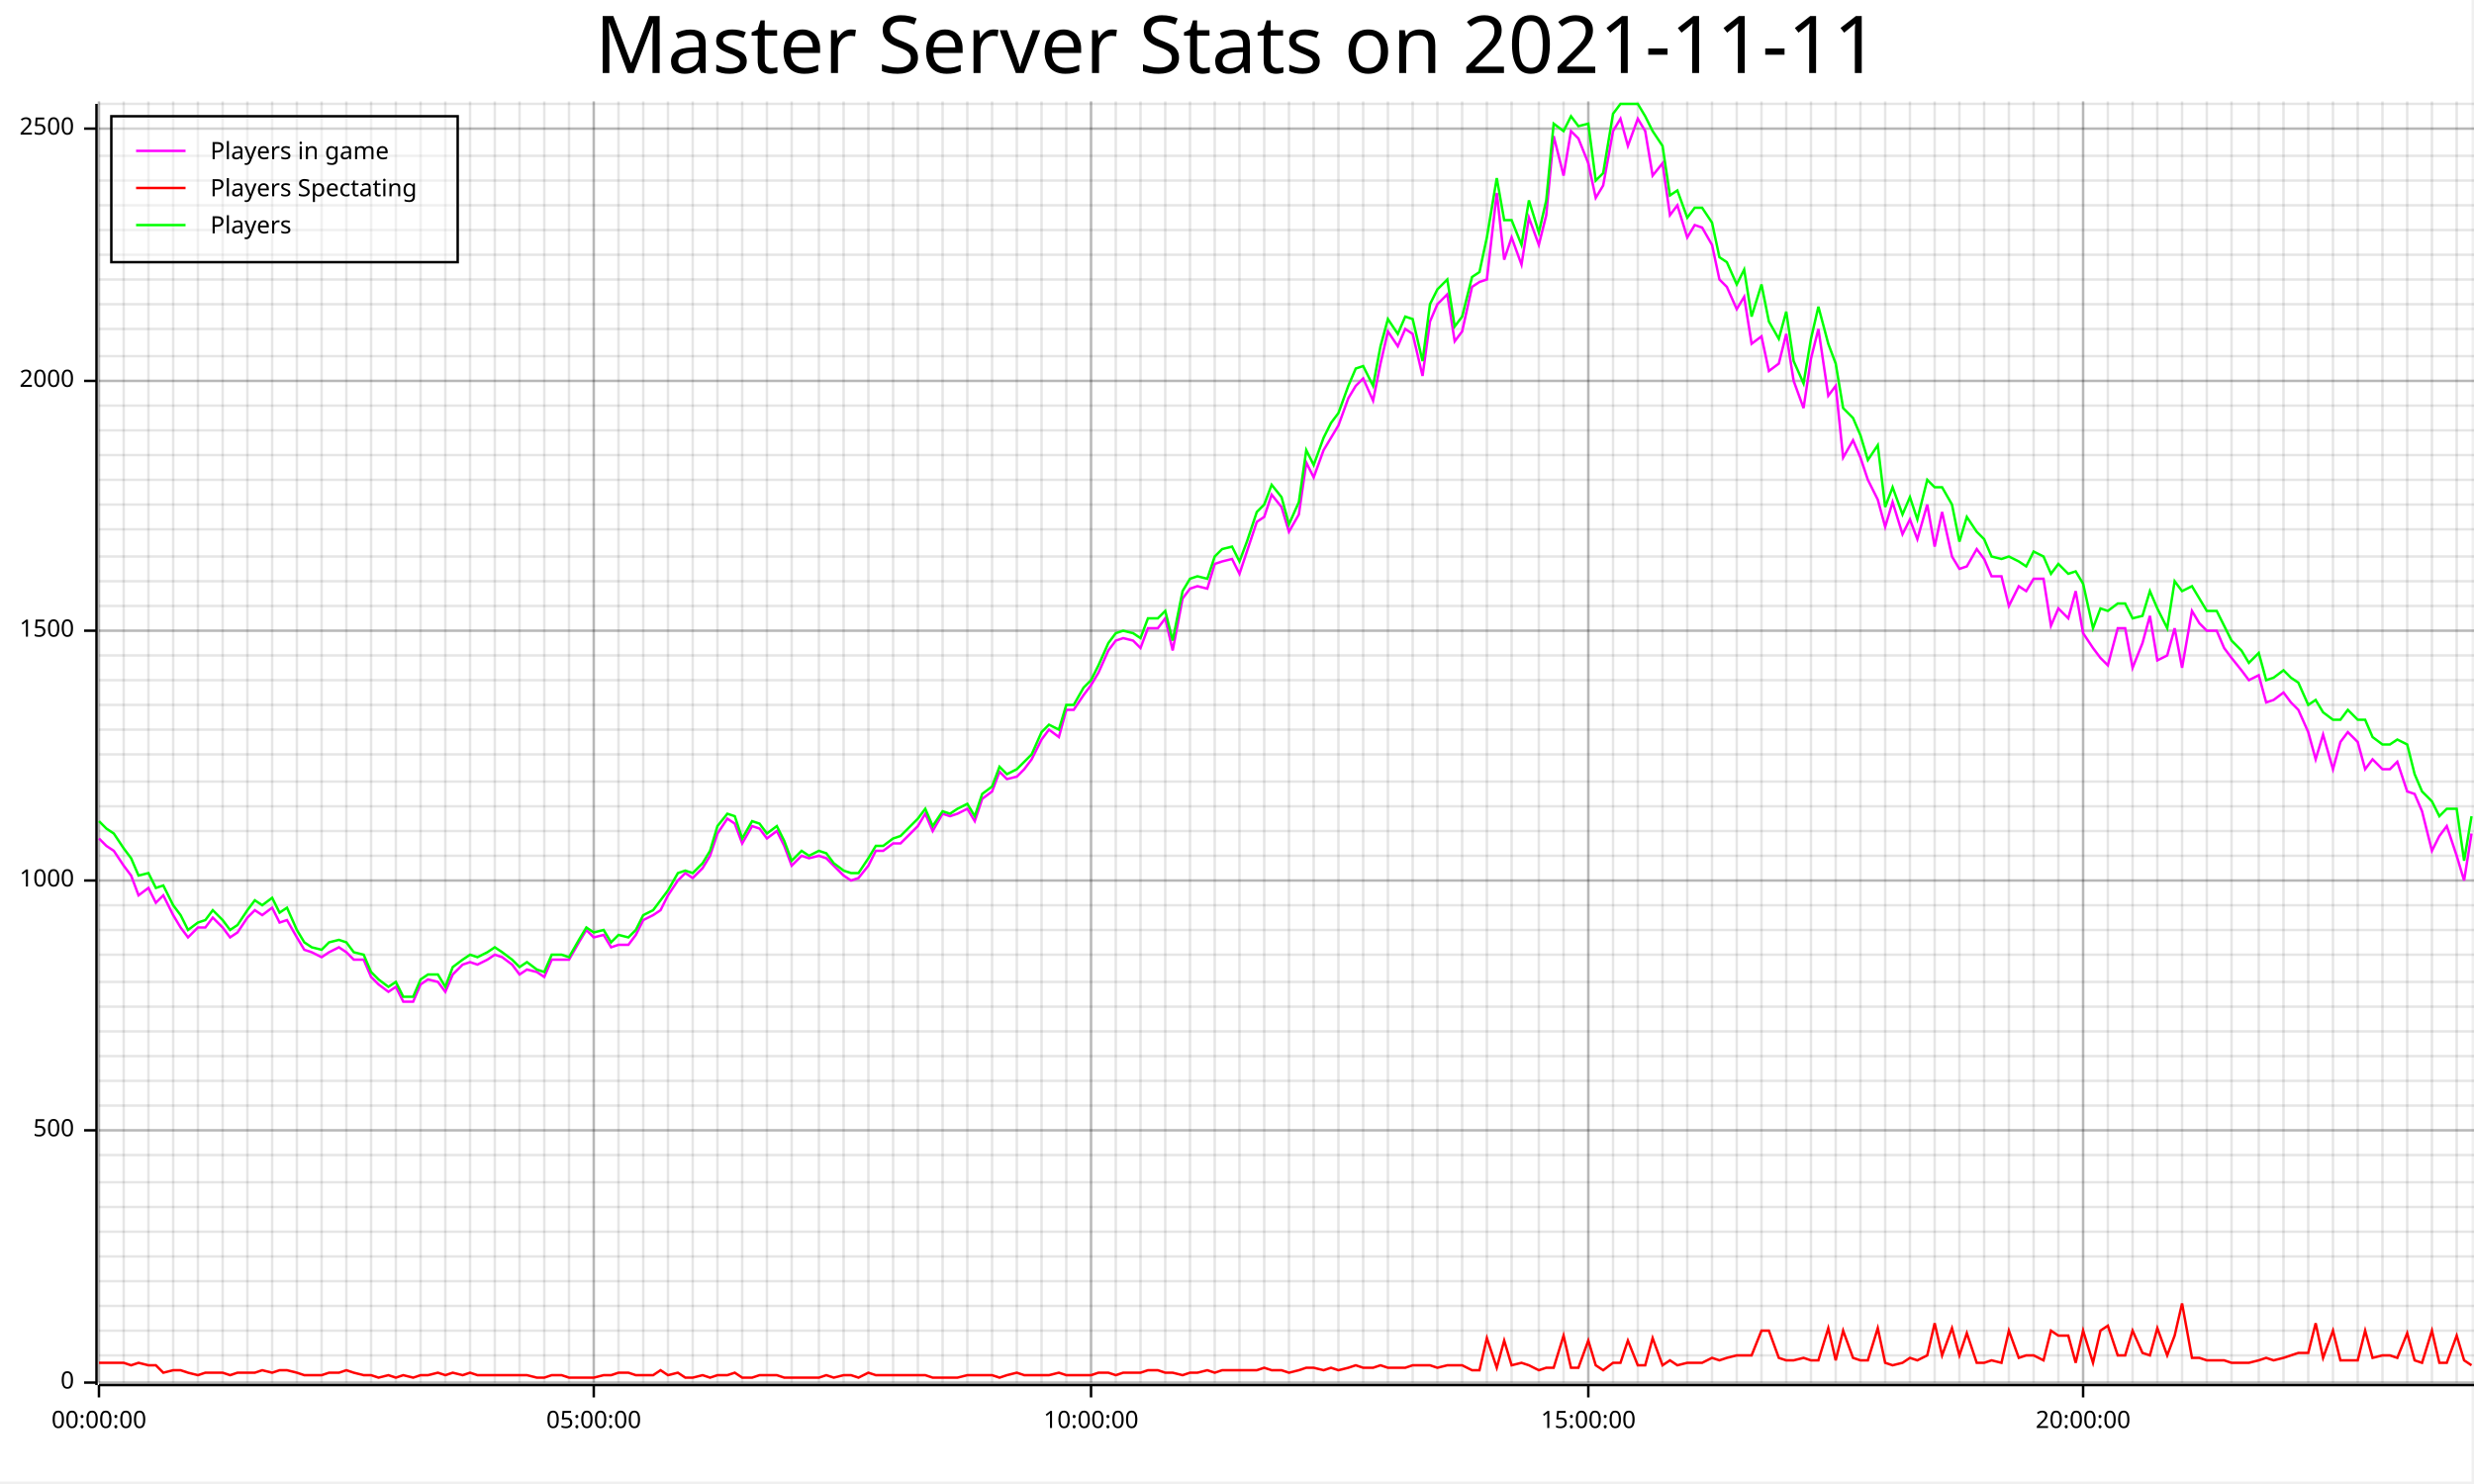
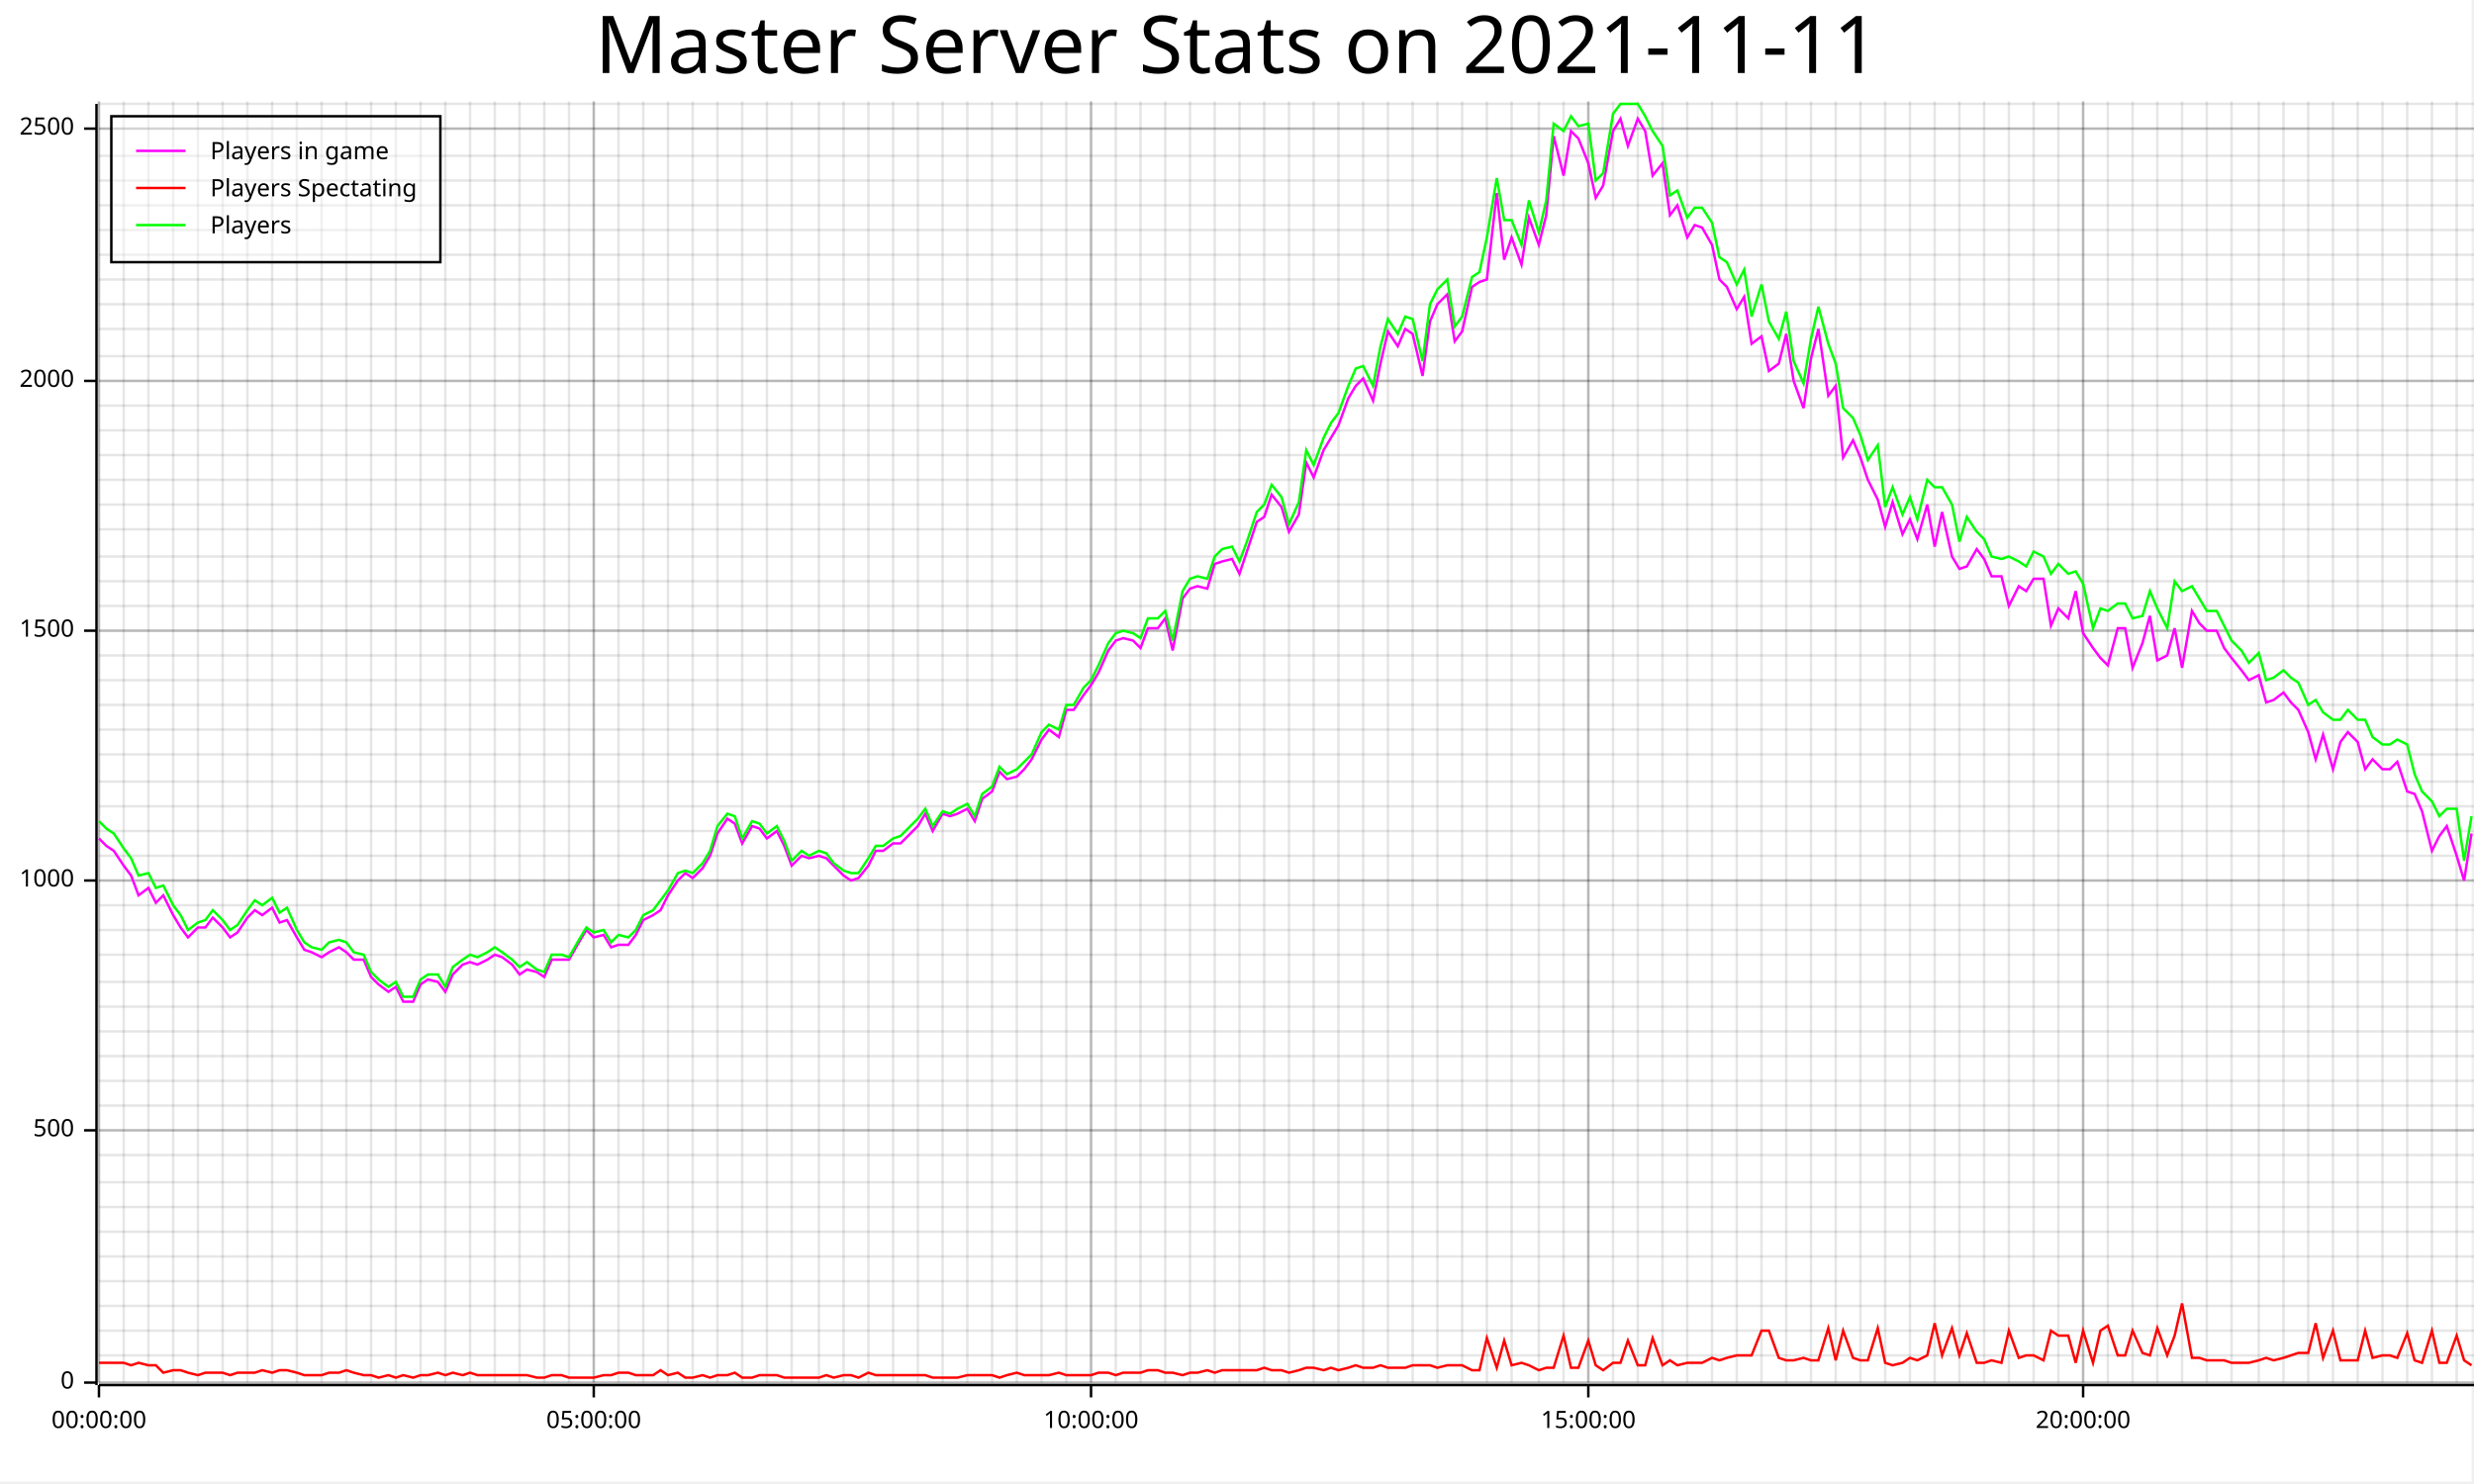
<svg xmlns="http://www.w3.org/2000/svg" width="1000" height="600" viewBox="0 0 1000 600">
  <rect x="0" y="0" width="999" height="599" opacity="1" fill="#FFFFFF" stroke="none" />
  <text x="500" y="5" dy="0.76em" text-anchor="middle" font-family="sans-serif" font-size="32.258" opacity="1" fill="#000000">
Master Server Stats on 2021-11-11
</text>
  <line opacity="0.1" stroke="#000000" stroke-width="1" x1="40" y1="559" x2="40" y2="41" />
  <line opacity="0.1" stroke="#000000" stroke-width="1" x1="50" y1="559" x2="50" y2="41" />
  <line opacity="0.1" stroke="#000000" stroke-width="1" x1="60" y1="559" x2="60" y2="41" />
  <line opacity="0.1" stroke="#000000" stroke-width="1" x1="70" y1="559" x2="70" y2="41" />
  <line opacity="0.1" stroke="#000000" stroke-width="1" x1="80" y1="559" x2="80" y2="41" />
  <line opacity="0.1" stroke="#000000" stroke-width="1" x1="90" y1="559" x2="90" y2="41" />
  <line opacity="0.1" stroke="#000000" stroke-width="1" x1="100" y1="559" x2="100" y2="41" />
  <line opacity="0.1" stroke="#000000" stroke-width="1" x1="110" y1="559" x2="110" y2="41" />
  <line opacity="0.1" stroke="#000000" stroke-width="1" x1="120" y1="559" x2="120" y2="41" />
  <line opacity="0.1" stroke="#000000" stroke-width="1" x1="130" y1="559" x2="130" y2="41" />
  <line opacity="0.1" stroke="#000000" stroke-width="1" x1="140" y1="559" x2="140" y2="41" />
  <line opacity="0.1" stroke="#000000" stroke-width="1" x1="150" y1="559" x2="150" y2="41" />
  <line opacity="0.1" stroke="#000000" stroke-width="1" x1="160" y1="559" x2="160" y2="41" />
  <line opacity="0.1" stroke="#000000" stroke-width="1" x1="170" y1="559" x2="170" y2="41" />
  <line opacity="0.1" stroke="#000000" stroke-width="1" x1="180" y1="559" x2="180" y2="41" />
  <line opacity="0.1" stroke="#000000" stroke-width="1" x1="190" y1="559" x2="190" y2="41" />
  <line opacity="0.1" stroke="#000000" stroke-width="1" x1="200" y1="559" x2="200" y2="41" />
  <line opacity="0.1" stroke="#000000" stroke-width="1" x1="210" y1="559" x2="210" y2="41" />
  <line opacity="0.1" stroke="#000000" stroke-width="1" x1="220" y1="559" x2="220" y2="41" />
  <line opacity="0.1" stroke="#000000" stroke-width="1" x1="230" y1="559" x2="230" y2="41" />
  <line opacity="0.1" stroke="#000000" stroke-width="1" x1="240" y1="559" x2="240" y2="41" />
  <line opacity="0.1" stroke="#000000" stroke-width="1" x1="250" y1="559" x2="250" y2="41" />
  <line opacity="0.1" stroke="#000000" stroke-width="1" x1="260" y1="559" x2="260" y2="41" />
  <line opacity="0.1" stroke="#000000" stroke-width="1" x1="270" y1="559" x2="270" y2="41" />
  <line opacity="0.1" stroke="#000000" stroke-width="1" x1="280" y1="559" x2="280" y2="41" />
  <line opacity="0.1" stroke="#000000" stroke-width="1" x1="290" y1="559" x2="290" y2="41" />
  <line opacity="0.1" stroke="#000000" stroke-width="1" x1="300" y1="559" x2="300" y2="41" />
  <line opacity="0.1" stroke="#000000" stroke-width="1" x1="310" y1="559" x2="310" y2="41" />
  <line opacity="0.1" stroke="#000000" stroke-width="1" x1="320" y1="559" x2="320" y2="41" />
  <line opacity="0.1" stroke="#000000" stroke-width="1" x1="331" y1="559" x2="331" y2="41" />
  <line opacity="0.1" stroke="#000000" stroke-width="1" x1="341" y1="559" x2="341" y2="41" />
  <line opacity="0.1" stroke="#000000" stroke-width="1" x1="351" y1="559" x2="351" y2="41" />
  <line opacity="0.1" stroke="#000000" stroke-width="1" x1="361" y1="559" x2="361" y2="41" />
  <line opacity="0.1" stroke="#000000" stroke-width="1" x1="371" y1="559" x2="371" y2="41" />
  <line opacity="0.1" stroke="#000000" stroke-width="1" x1="381" y1="559" x2="381" y2="41" />
  <line opacity="0.1" stroke="#000000" stroke-width="1" x1="391" y1="559" x2="391" y2="41" />
  <line opacity="0.1" stroke="#000000" stroke-width="1" x1="401" y1="559" x2="401" y2="41" />
  <line opacity="0.1" stroke="#000000" stroke-width="1" x1="411" y1="559" x2="411" y2="41" />
  <line opacity="0.1" stroke="#000000" stroke-width="1" x1="421" y1="559" x2="421" y2="41" />
  <line opacity="0.1" stroke="#000000" stroke-width="1" x1="431" y1="559" x2="431" y2="41" />
  <line opacity="0.1" stroke="#000000" stroke-width="1" x1="441" y1="559" x2="441" y2="41" />
  <line opacity="0.1" stroke="#000000" stroke-width="1" x1="451" y1="559" x2="451" y2="41" />
  <line opacity="0.1" stroke="#000000" stroke-width="1" x1="461" y1="559" x2="461" y2="41" />
  <line opacity="0.1" stroke="#000000" stroke-width="1" x1="471" y1="559" x2="471" y2="41" />
  <line opacity="0.1" stroke="#000000" stroke-width="1" x1="481" y1="559" x2="481" y2="41" />
  <line opacity="0.1" stroke="#000000" stroke-width="1" x1="491" y1="559" x2="491" y2="41" />
  <line opacity="0.1" stroke="#000000" stroke-width="1" x1="501" y1="559" x2="501" y2="41" />
  <line opacity="0.1" stroke="#000000" stroke-width="1" x1="511" y1="559" x2="511" y2="41" />
  <line opacity="0.1" stroke="#000000" stroke-width="1" x1="521" y1="559" x2="521" y2="41" />
  <line opacity="0.1" stroke="#000000" stroke-width="1" x1="531" y1="559" x2="531" y2="41" />
  <line opacity="0.1" stroke="#000000" stroke-width="1" x1="541" y1="559" x2="541" y2="41" />
  <line opacity="0.1" stroke="#000000" stroke-width="1" x1="551" y1="559" x2="551" y2="41" />
  <line opacity="0.1" stroke="#000000" stroke-width="1" x1="561" y1="559" x2="561" y2="41" />
  <line opacity="0.1" stroke="#000000" stroke-width="1" x1="571" y1="559" x2="571" y2="41" />
  <line opacity="0.1" stroke="#000000" stroke-width="1" x1="581" y1="559" x2="581" y2="41" />
  <line opacity="0.1" stroke="#000000" stroke-width="1" x1="591" y1="559" x2="591" y2="41" />
  <line opacity="0.1" stroke="#000000" stroke-width="1" x1="601" y1="559" x2="601" y2="41" />
  <line opacity="0.1" stroke="#000000" stroke-width="1" x1="611" y1="559" x2="611" y2="41" />
  <line opacity="0.1" stroke="#000000" stroke-width="1" x1="622" y1="559" x2="622" y2="41" />
  <line opacity="0.1" stroke="#000000" stroke-width="1" x1="632" y1="559" x2="632" y2="41" />
  <line opacity="0.1" stroke="#000000" stroke-width="1" x1="642" y1="559" x2="642" y2="41" />
  <line opacity="0.1" stroke="#000000" stroke-width="1" x1="652" y1="559" x2="652" y2="41" />
  <line opacity="0.1" stroke="#000000" stroke-width="1" x1="662" y1="559" x2="662" y2="41" />
  <line opacity="0.1" stroke="#000000" stroke-width="1" x1="672" y1="559" x2="672" y2="41" />
  <line opacity="0.1" stroke="#000000" stroke-width="1" x1="682" y1="559" x2="682" y2="41" />
  <line opacity="0.1" stroke="#000000" stroke-width="1" x1="692" y1="559" x2="692" y2="41" />
  <line opacity="0.1" stroke="#000000" stroke-width="1" x1="702" y1="559" x2="702" y2="41" />
  <line opacity="0.1" stroke="#000000" stroke-width="1" x1="712" y1="559" x2="712" y2="41" />
  <line opacity="0.1" stroke="#000000" stroke-width="1" x1="722" y1="559" x2="722" y2="41" />
  <line opacity="0.1" stroke="#000000" stroke-width="1" x1="732" y1="559" x2="732" y2="41" />
  <line opacity="0.1" stroke="#000000" stroke-width="1" x1="742" y1="559" x2="742" y2="41" />
  <line opacity="0.1" stroke="#000000" stroke-width="1" x1="752" y1="559" x2="752" y2="41" />
  <line opacity="0.1" stroke="#000000" stroke-width="1" x1="762" y1="559" x2="762" y2="41" />
  <line opacity="0.1" stroke="#000000" stroke-width="1" x1="772" y1="559" x2="772" y2="41" />
  <line opacity="0.1" stroke="#000000" stroke-width="1" x1="782" y1="559" x2="782" y2="41" />
  <line opacity="0.1" stroke="#000000" stroke-width="1" x1="792" y1="559" x2="792" y2="41" />
  <line opacity="0.1" stroke="#000000" stroke-width="1" x1="802" y1="559" x2="802" y2="41" />
  <line opacity="0.1" stroke="#000000" stroke-width="1" x1="812" y1="559" x2="812" y2="41" />
  <line opacity="0.1" stroke="#000000" stroke-width="1" x1="822" y1="559" x2="822" y2="41" />
  <line opacity="0.1" stroke="#000000" stroke-width="1" x1="832" y1="559" x2="832" y2="41" />
  <line opacity="0.1" stroke="#000000" stroke-width="1" x1="842" y1="559" x2="842" y2="41" />
  <line opacity="0.1" stroke="#000000" stroke-width="1" x1="852" y1="559" x2="852" y2="41" />
  <line opacity="0.1" stroke="#000000" stroke-width="1" x1="862" y1="559" x2="862" y2="41" />
  <line opacity="0.1" stroke="#000000" stroke-width="1" x1="872" y1="559" x2="872" y2="41" />
  <line opacity="0.1" stroke="#000000" stroke-width="1" x1="882" y1="559" x2="882" y2="41" />
  <line opacity="0.1" stroke="#000000" stroke-width="1" x1="892" y1="559" x2="892" y2="41" />
  <line opacity="0.1" stroke="#000000" stroke-width="1" x1="902" y1="559" x2="902" y2="41" />
  <line opacity="0.1" stroke="#000000" stroke-width="1" x1="913" y1="559" x2="913" y2="41" />
  <line opacity="0.1" stroke="#000000" stroke-width="1" x1="923" y1="559" x2="923" y2="41" />
  <line opacity="0.1" stroke="#000000" stroke-width="1" x1="933" y1="559" x2="933" y2="41" />
  <line opacity="0.1" stroke="#000000" stroke-width="1" x1="943" y1="559" x2="943" y2="41" />
  <line opacity="0.1" stroke="#000000" stroke-width="1" x1="953" y1="559" x2="953" y2="41" />
  <line opacity="0.1" stroke="#000000" stroke-width="1" x1="963" y1="559" x2="963" y2="41" />
  <line opacity="0.1" stroke="#000000" stroke-width="1" x1="973" y1="559" x2="973" y2="41" />
  <line opacity="0.1" stroke="#000000" stroke-width="1" x1="983" y1="559" x2="983" y2="41" />
  <line opacity="0.1" stroke="#000000" stroke-width="1" x1="993" y1="559" x2="993" y2="41" />
  <line opacity="0.1" stroke="#000000" stroke-width="1" x1="40" y1="559" x2="1000" y2="559" />
  <line opacity="0.1" stroke="#000000" stroke-width="1" x1="40" y1="548" x2="1000" y2="548" />
  <line opacity="0.1" stroke="#000000" stroke-width="1" x1="40" y1="538" x2="1000" y2="538" />
  <line opacity="0.1" stroke="#000000" stroke-width="1" x1="40" y1="528" x2="1000" y2="528" />
  <line opacity="0.1" stroke="#000000" stroke-width="1" x1="40" y1="518" x2="1000" y2="518" />
  <line opacity="0.1" stroke="#000000" stroke-width="1" x1="40" y1="508" x2="1000" y2="508" />
  <line opacity="0.1" stroke="#000000" stroke-width="1" x1="40" y1="498" x2="1000" y2="498" />
  <line opacity="0.1" stroke="#000000" stroke-width="1" x1="40" y1="488" x2="1000" y2="488" />
  <line opacity="0.1" stroke="#000000" stroke-width="1" x1="40" y1="478" x2="1000" y2="478" />
  <line opacity="0.1" stroke="#000000" stroke-width="1" x1="40" y1="467" x2="1000" y2="467" />
  <line opacity="0.1" stroke="#000000" stroke-width="1" x1="40" y1="457" x2="1000" y2="457" />
  <line opacity="0.1" stroke="#000000" stroke-width="1" x1="40" y1="447" x2="1000" y2="447" />
  <line opacity="0.1" stroke="#000000" stroke-width="1" x1="40" y1="437" x2="1000" y2="437" />
  <line opacity="0.1" stroke="#000000" stroke-width="1" x1="40" y1="427" x2="1000" y2="427" />
  <line opacity="0.1" stroke="#000000" stroke-width="1" x1="40" y1="417" x2="1000" y2="417" />
  <line opacity="0.1" stroke="#000000" stroke-width="1" x1="40" y1="407" x2="1000" y2="407" />
  <line opacity="0.1" stroke="#000000" stroke-width="1" x1="40" y1="397" x2="1000" y2="397" />
  <line opacity="0.1" stroke="#000000" stroke-width="1" x1="40" y1="386" x2="1000" y2="386" />
  <line opacity="0.1" stroke="#000000" stroke-width="1" x1="40" y1="376" x2="1000" y2="376" />
  <line opacity="0.1" stroke="#000000" stroke-width="1" x1="40" y1="366" x2="1000" y2="366" />
  <line opacity="0.1" stroke="#000000" stroke-width="1" x1="40" y1="356" x2="1000" y2="356" />
  <line opacity="0.1" stroke="#000000" stroke-width="1" x1="40" y1="346" x2="1000" y2="346" />
  <line opacity="0.1" stroke="#000000" stroke-width="1" x1="40" y1="336" x2="1000" y2="336" />
  <line opacity="0.1" stroke="#000000" stroke-width="1" x1="40" y1="326" x2="1000" y2="326" />
  <line opacity="0.1" stroke="#000000" stroke-width="1" x1="40" y1="316" x2="1000" y2="316" />
  <line opacity="0.1" stroke="#000000" stroke-width="1" x1="40" y1="305" x2="1000" y2="305" />
  <line opacity="0.1" stroke="#000000" stroke-width="1" x1="40" y1="295" x2="1000" y2="295" />
  <line opacity="0.1" stroke="#000000" stroke-width="1" x1="40" y1="285" x2="1000" y2="285" />
  <line opacity="0.1" stroke="#000000" stroke-width="1" x1="40" y1="275" x2="1000" y2="275" />
  <line opacity="0.1" stroke="#000000" stroke-width="1" x1="40" y1="265" x2="1000" y2="265" />
  <line opacity="0.1" stroke="#000000" stroke-width="1" x1="40" y1="255" x2="1000" y2="255" />
  <line opacity="0.1" stroke="#000000" stroke-width="1" x1="40" y1="245" x2="1000" y2="245" />
  <line opacity="0.1" stroke="#000000" stroke-width="1" x1="40" y1="235" x2="1000" y2="235" />
  <line opacity="0.1" stroke="#000000" stroke-width="1" x1="40" y1="225" x2="1000" y2="225" />
  <line opacity="0.1" stroke="#000000" stroke-width="1" x1="40" y1="214" x2="1000" y2="214" />
  <line opacity="0.1" stroke="#000000" stroke-width="1" x1="40" y1="204" x2="1000" y2="204" />
  <line opacity="0.1" stroke="#000000" stroke-width="1" x1="40" y1="194" x2="1000" y2="194" />
  <line opacity="0.1" stroke="#000000" stroke-width="1" x1="40" y1="184" x2="1000" y2="184" />
  <line opacity="0.1" stroke="#000000" stroke-width="1" x1="40" y1="174" x2="1000" y2="174" />
  <line opacity="0.1" stroke="#000000" stroke-width="1" x1="40" y1="164" x2="1000" y2="164" />
  <line opacity="0.1" stroke="#000000" stroke-width="1" x1="40" y1="154" x2="1000" y2="154" />
  <line opacity="0.1" stroke="#000000" stroke-width="1" x1="40" y1="144" x2="1000" y2="144" />
  <line opacity="0.1" stroke="#000000" stroke-width="1" x1="40" y1="133" x2="1000" y2="133" />
  <line opacity="0.1" stroke="#000000" stroke-width="1" x1="40" y1="123" x2="1000" y2="123" />
  <line opacity="0.1" stroke="#000000" stroke-width="1" x1="40" y1="113" x2="1000" y2="113" />
  <line opacity="0.1" stroke="#000000" stroke-width="1" x1="40" y1="103" x2="1000" y2="103" />
  <line opacity="0.1" stroke="#000000" stroke-width="1" x1="40" y1="93" x2="1000" y2="93" />
  <line opacity="0.1" stroke="#000000" stroke-width="1" x1="40" y1="83" x2="1000" y2="83" />
  <line opacity="0.1" stroke="#000000" stroke-width="1" x1="40" y1="73" x2="1000" y2="73" />
  <line opacity="0.1" stroke="#000000" stroke-width="1" x1="40" y1="63" x2="1000" y2="63" />
  <line opacity="0.1" stroke="#000000" stroke-width="1" x1="40" y1="52" x2="1000" y2="52" />
  <line opacity="0.1" stroke="#000000" stroke-width="1" x1="40" y1="42" x2="1000" y2="42" />
  <line opacity="0.2" stroke="#000000" stroke-width="1" x1="40" y1="559" x2="40" y2="41" />
  <line opacity="0.2" stroke="#000000" stroke-width="1" x1="240" y1="559" x2="240" y2="41" />
  <line opacity="0.2" stroke="#000000" stroke-width="1" x1="441" y1="559" x2="441" y2="41" />
  <line opacity="0.2" stroke="#000000" stroke-width="1" x1="642" y1="559" x2="642" y2="41" />
  <line opacity="0.2" stroke="#000000" stroke-width="1" x1="842" y1="559" x2="842" y2="41" />
  <line opacity="0.2" stroke="#000000" stroke-width="1" x1="40" y1="559" x2="1000" y2="559" />
  <line opacity="0.2" stroke="#000000" stroke-width="1" x1="40" y1="457" x2="1000" y2="457" />
  <line opacity="0.2" stroke="#000000" stroke-width="1" x1="40" y1="356" x2="1000" y2="356" />
  <line opacity="0.2" stroke="#000000" stroke-width="1" x1="40" y1="255" x2="1000" y2="255" />
  <line opacity="0.2" stroke="#000000" stroke-width="1" x1="40" y1="154" x2="1000" y2="154" />
  <line opacity="0.2" stroke="#000000" stroke-width="1" x1="40" y1="52" x2="1000" y2="52" />
  <polyline fill="none" opacity="1" stroke="#000000" stroke-width="1" points="39,42 39,560 " />
  <text x="30" y="559" dy="0.5ex" text-anchor="end" font-family="sans-serif" font-size="9.677" opacity="1" fill="#000000">
0
</text>
  <polyline fill="none" opacity="1" stroke="#000000" stroke-width="1" points="34,559 39,559 " />
  <text x="30" y="457" dy="0.5ex" text-anchor="end" font-family="sans-serif" font-size="9.677" opacity="1" fill="#000000">
500
</text>
  <polyline fill="none" opacity="1" stroke="#000000" stroke-width="1" points="34,457 39,457 " />
  <text x="30" y="356" dy="0.5ex" text-anchor="end" font-family="sans-serif" font-size="9.677" opacity="1" fill="#000000">
1000
</text>
  <polyline fill="none" opacity="1" stroke="#000000" stroke-width="1" points="34,356 39,356 " />
  <text x="30" y="255" dy="0.5ex" text-anchor="end" font-family="sans-serif" font-size="9.677" opacity="1" fill="#000000">
1500
</text>
  <polyline fill="none" opacity="1" stroke="#000000" stroke-width="1" points="34,255 39,255 " />
  <text x="30" y="154" dy="0.5ex" text-anchor="end" font-family="sans-serif" font-size="9.677" opacity="1" fill="#000000">
2000
</text>
  <polyline fill="none" opacity="1" stroke="#000000" stroke-width="1" points="34,154 39,154 " />
  <text x="30" y="52" dy="0.5ex" text-anchor="end" font-family="sans-serif" font-size="9.677" opacity="1" fill="#000000">
2500
</text>
  <polyline fill="none" opacity="1" stroke="#000000" stroke-width="1" points="34,52 39,52 " />
  <polyline fill="none" opacity="1" stroke="#000000" stroke-width="1" points="40,560 1000,560 " />
  <text x="40" y="570" dy="0.76em" text-anchor="middle" font-family="sans-serif" font-size="9.677" opacity="1" fill="#000000">
00:00:00
</text>
  <polyline fill="none" opacity="1" stroke="#000000" stroke-width="1" points="40,560 40,565 " />
  <text x="240" y="570" dy="0.76em" text-anchor="middle" font-family="sans-serif" font-size="9.677" opacity="1" fill="#000000">
05:00:00
</text>
  <polyline fill="none" opacity="1" stroke="#000000" stroke-width="1" points="240,560 240,565 " />
  <text x="441" y="570" dy="0.76em" text-anchor="middle" font-family="sans-serif" font-size="9.677" opacity="1" fill="#000000">
10:00:00
</text>
  <polyline fill="none" opacity="1" stroke="#000000" stroke-width="1" points="441,560 441,565 " />
  <text x="642" y="570" dy="0.76em" text-anchor="middle" font-family="sans-serif" font-size="9.677" opacity="1" fill="#000000">
15:00:00
</text>
  <polyline fill="none" opacity="1" stroke="#000000" stroke-width="1" points="642,560 642,565 " />
  <text x="842" y="570" dy="0.76em" text-anchor="middle" font-family="sans-serif" font-size="9.677" opacity="1" fill="#000000">
20:00:00
</text>
  <polyline fill="none" opacity="1" stroke="#000000" stroke-width="1" points="842,560 842,565 " />
  <polyline fill="none" opacity="1" stroke="#FF00FF" stroke-width="1" points="40,339 43,342 46,344 50,350 53,354 56,362 60,359 63,365 66,362 70,370 73,375 76,379 80,375 83,375 86,371 90,375 93,379 96,377 100,371 103,368 106,370 110,367 113,373 116,372 120,379 123,384 126,385 130,387 133,385 137,383 140,385 143,388 147,388 150,395 153,398 157,401 160,399 163,405 167,405 170,398 173,396 177,397 180,401 183,394 187,390 190,389 193,390 197,388 200,386 203,387 207,390 210,394 213,392 217,393 220,395 223,388 227,388 230,388 234,381 237,376 240,379 244,378 247,383 250,382 254,382 257,378 260,372 264,370 267,368 270,362 274,356 277,353 280,355 284,351 287,346 290,337 294,331 297,333 300,341 304,334 307,335 310,339 314,336 317,342 320,350 324,346 327,347 331,346 334,347 337,350 341,354 344,356 347,355 351,350 354,344 357,344 361,341 364,341 367,338 371,334 374,329 377,336 381,329 384,330 387,329 391,327 394,332 397,323 401,320 404,312 407,315 411,314 414,311 417,307 421,299 424,295 428,298 431,287 434,287 438,281 441,277 444,272 448,263 451,259 454,258 458,259 461,262 464,254 468,254 471,250 474,263 478,242 481,238 484,237 488,238 491,228 494,227 498,226 501,232 504,223 508,211 511,209 514,200 518,205 521,215 525,208 528,187 531,193 535,182 538,177 541,172 545,161 548,156 551,153 555,162 558,147 561,134 565,140 568,133 571,135 575,152 578,130 581,123 585,119 588,138 591,134 595,116 598,114 601,113 605,78 608,105 611,96 615,107 618,88 622,99 625,87 628,55 632,71 635,53 638,56 642,66 645,80 648,75 652,53 655,48 658,59 662,48 665,53 668,71 672,66 675,87 678,83 682,96 685,91 688,92 692,99 695,113 698,116 702,125 705,120 708,139 712,136 715,150 719,147 722,135 725,154 729,165 732,145 735,133 739,160 742,156 745,185 749,178 752,185 755,194 759,202 762,213 765,203 769,216 772,210 775,218 779,204 782,221 785,207 789,225 792,230 795,229 799,222 802,226 805,233 809,233 812,245 816,237 819,239 822,234 826,234 829,253 832,246 836,250 839,239 842,256 846,262 849,266 852,269 856,254 859,254 862,270 866,260 869,249 872,267 876,265 879,254 882,270 886,247 889,252 892,255 896,255 899,262 902,266 906,271 909,275 913,273 916,284 919,283 923,280 926,284 929,287 933,296 936,307 939,297 943,311 946,300 949,296 953,300 956,311 959,307 963,311 966,311 969,308 973,320 976,321 979,328 983,344 986,338 989,334 993,346 996,356 999,337 " />
  <polyline fill="none" opacity="1" stroke="#FF0000" stroke-width="1" points="40,551 43,551 46,551 50,551 53,552 56,551 60,552 63,552 66,555 70,554 73,554 76,555 80,556 83,555 86,555 90,555 93,556 96,555 100,555 103,555 106,554 110,555 113,554 116,554 120,555 123,556 126,556 130,556 133,555 137,555 140,554 143,555 147,556 150,556 153,557 157,556 160,557 163,556 167,557 170,556 173,556 177,555 180,556 183,555 187,556 190,555 193,556 197,556 200,556 203,556 207,556 210,556 213,556 217,557 220,557 223,556 227,556 230,557 234,557 237,557 240,557 244,556 247,556 250,555 254,555 257,556 260,556 264,556 267,554 270,556 274,555 277,557 280,557 284,556 287,557 290,556 294,556 297,555 300,557 304,557 307,556 310,556 314,556 317,557 320,557 324,557 327,557 331,557 334,556 337,557 341,556 344,556 347,557 351,555 354,556 357,556 361,556 364,556 367,556 371,556 374,556 377,557 381,557 384,557 387,557 391,556 394,556 397,556 401,556 404,557 407,556 411,555 414,556 417,556 421,556 424,556 428,555 431,556 434,556 438,556 441,556 444,555 448,555 451,556 454,555 458,555 461,555 464,554 468,554 471,555 474,555 478,556 481,555 484,555 488,554 491,555 494,554 498,554 501,554 504,554 508,554 511,553 514,554 518,554 521,555 525,554 528,553 531,553 535,554 538,553 541,554 545,553 548,552 551,553 555,553 558,552 561,553 565,553 568,553 571,552 575,552 578,552 581,553 585,552 588,552 591,552 595,554 598,554 601,541 605,553 608,542 611,552 615,551 618,552 622,554 625,553 628,553 632,540 635,553 638,553 642,542 645,552 648,554 652,551 655,551 658,542 662,552 665,552 668,541 672,552 675,550 678,552 682,551 685,551 688,551 692,549 695,550 698,549 702,548 705,548 708,548 712,538 715,538 719,549 722,550 725,550 729,549 732,550 735,550 739,537 742,550 745,538 749,549 752,550 755,550 759,537 762,551 765,552 769,551 772,549 775,550 779,548 782,535 785,548 789,537 792,548 795,539 799,551 802,551 805,550 809,551 812,538 816,549 819,548 822,548 826,550 829,538 832,540 836,540 839,551 842,538 846,551 849,538 852,536 856,548 859,548 862,538 866,547 869,548 872,537 876,548 879,540 882,527 886,549 889,549 892,550 896,550 899,550 902,551 906,551 909,551 913,550 916,549 919,550 923,549 926,548 929,547 933,547 936,535 939,549 943,538 946,550 949,550 953,550 956,538 959,549 963,548 966,548 969,549 973,539 976,550 979,551 983,538 986,551 989,551 993,540 996,550 999,552 " />
  <polyline fill="none" opacity="1" stroke="#00FF00" stroke-width="1" points="40,332 43,335 46,337 50,343 53,347 56,354 60,353 63,359 66,358 70,366 73,370 76,376 80,373 83,372 86,368 90,372 93,376 96,374 100,368 103,364 106,366 110,363 113,369 116,367 120,376 123,381 126,383 130,384 133,381 137,380 140,381 143,385 147,386 150,393 153,396 157,399 160,397 163,403 167,403 170,396 173,394 177,394 180,399 183,391 187,388 190,386 193,387 197,385 200,383 203,385 207,388 210,391 213,389 217,392 220,393 223,386 227,386 230,387 234,380 237,375 240,377 244,376 247,381 250,378 254,379 257,376 260,370 264,368 267,364 270,360 274,353 277,352 280,353 284,349 287,344 290,334 294,329 297,330 300,339 304,332 307,333 310,337 314,334 317,340 320,348 324,344 327,346 331,344 334,345 337,349 341,352 344,353 347,353 351,347 354,342 357,342 361,339 364,338 367,335 371,331 374,327 377,334 381,328 384,329 387,327 391,325 394,330 397,321 401,318 404,310 407,313 411,311 414,308 417,305 421,296 424,293 428,295 431,285 434,285 438,278 441,275 444,269 448,260 451,256 454,255 458,256 461,258 464,250 468,250 471,247 474,259 478,239 481,234 484,233 488,234 491,225 494,222 498,221 501,227 504,219 508,207 511,204 514,196 518,201 521,212 525,203 528,182 531,188 535,177 538,171 541,167 545,156 548,149 551,148 555,156 558,140 561,129 565,135 568,128 571,129 575,146 578,123 581,117 585,113 588,132 591,128 595,112 598,110 601,96 605,72 608,89 611,89 615,99 618,81 622,94 625,81 628,50 632,53 635,47 638,51 642,50 645,73 648,70 652,46 655,42 658,42 662,42 665,47 668,53 672,59 675,79 678,77 682,88 685,84 688,84 692,90 695,104 698,106 702,115 705,109 708,128 712,115 715,130 719,137 722,126 725,146 729,155 732,137 735,124 739,139 742,147 745,165 749,169 752,176 755,186 759,180 762,205 765,197 769,208 772,201 775,210 779,194 782,197 785,197 789,204 792,219 795,209 799,215 802,218 805,225 809,226 812,225 816,227 819,229 822,223 826,225 829,232 832,228 836,232 839,231 842,236 846,254 849,246 852,247 856,244 859,244 862,250 866,249 869,239 872,246 876,254 879,235 882,239 886,237 889,242 892,247 896,247 899,253 902,259 906,263 909,268 913,264 916,275 919,274 923,271 926,274 929,276 933,285 936,283 939,288 943,291 946,291 949,287 953,291 956,291 959,298 963,301 966,301 969,299 973,301 976,313 979,320 983,324 986,330 989,327 993,327 996,348 999,330 " />
-   <rect x="45" y="47" width="140" height="59" opacity="0.4" fill="#FFFFFF" stroke="none" />
-   <rect x="45" y="47" width="140" height="59" opacity="1" fill="none" stroke="#000000" />
+   <rect x="45" y="47" width="133" height="59" opacity="0.4" fill="#FFFFFF" stroke="none" />
+   <rect x="45" y="47" width="133" height="59" opacity="1" fill="none" stroke="#000000" />
  <text x="85" y="57" dy="0.76em" text-anchor="start" font-family="sans-serif" font-size="9.677" opacity="1" fill="#000000">
Players in game
</text>
  <text x="85" y="72" dy="0.76em" text-anchor="start" font-family="sans-serif" font-size="9.677" opacity="1" fill="#000000">
Players Spectating
</text>
  <text x="85" y="87" dy="0.76em" text-anchor="start" font-family="sans-serif" font-size="9.677" opacity="1" fill="#000000">
Players
</text>
  <polyline fill="none" opacity="1" stroke="#FF00FF" stroke-width="1" points="55,61 75,61 " />
  <polyline fill="none" opacity="1" stroke="#FF0000" stroke-width="1" points="55,76 75,76 " />
  <polyline fill="none" opacity="1" stroke="#00FF00" stroke-width="1" points="55,91 75,91 " />
</svg>
